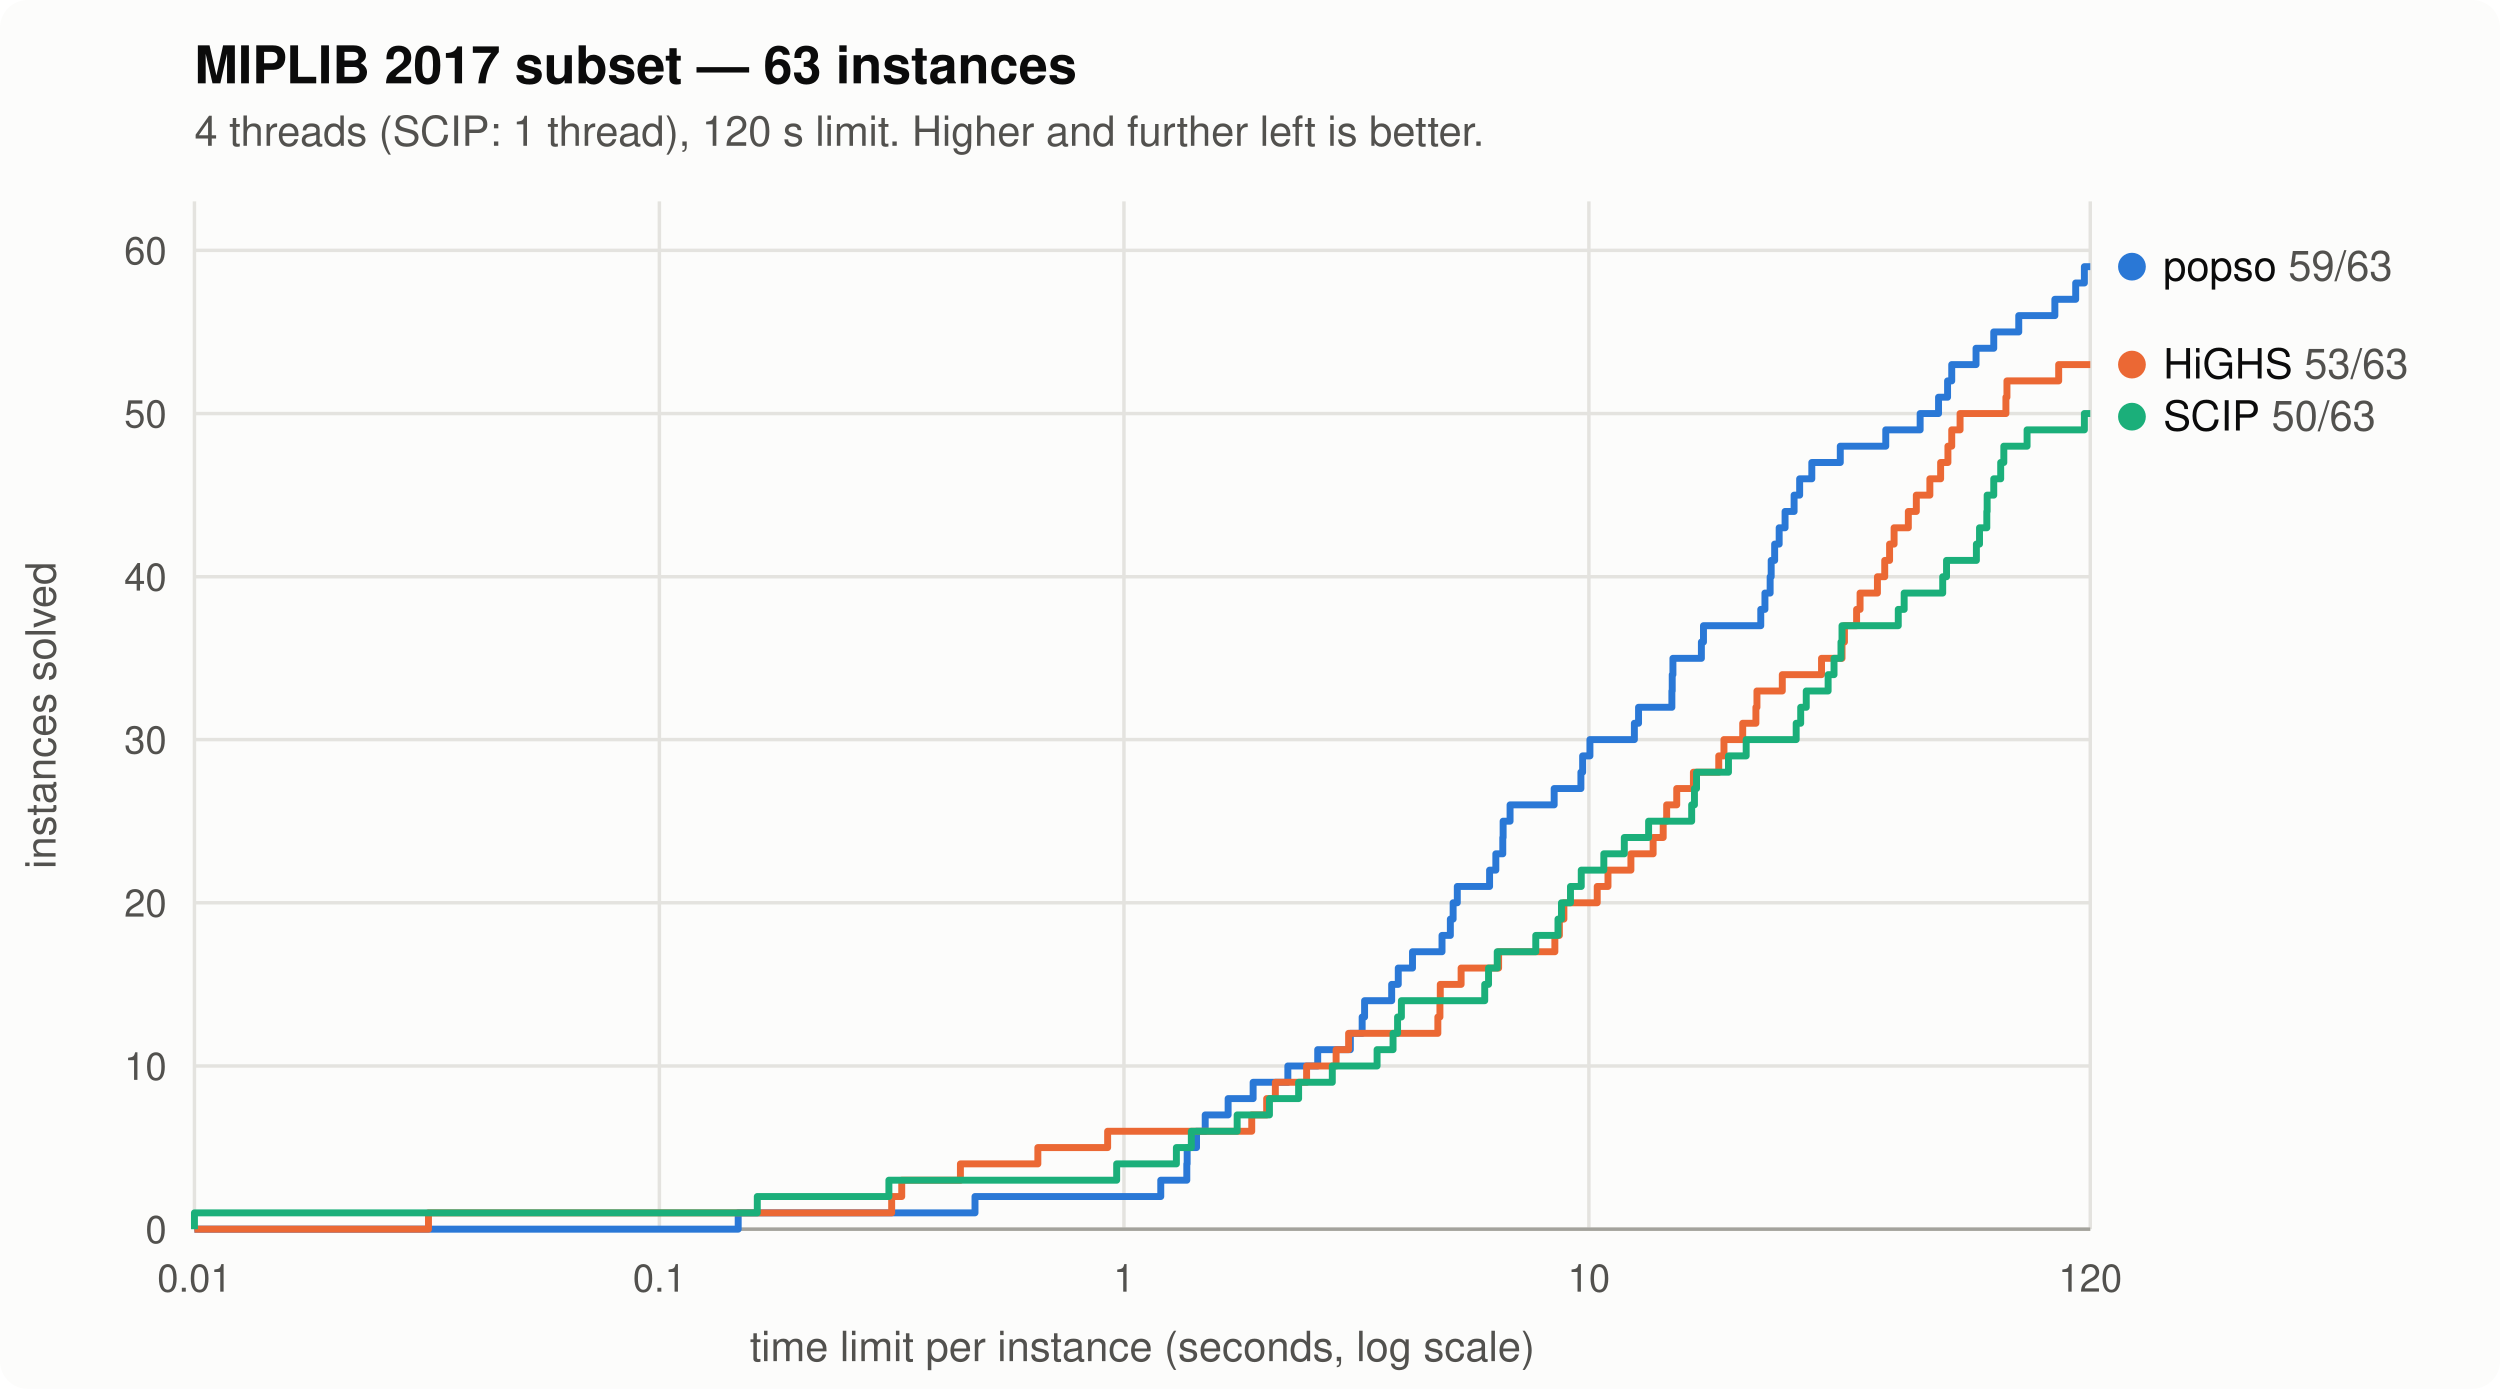
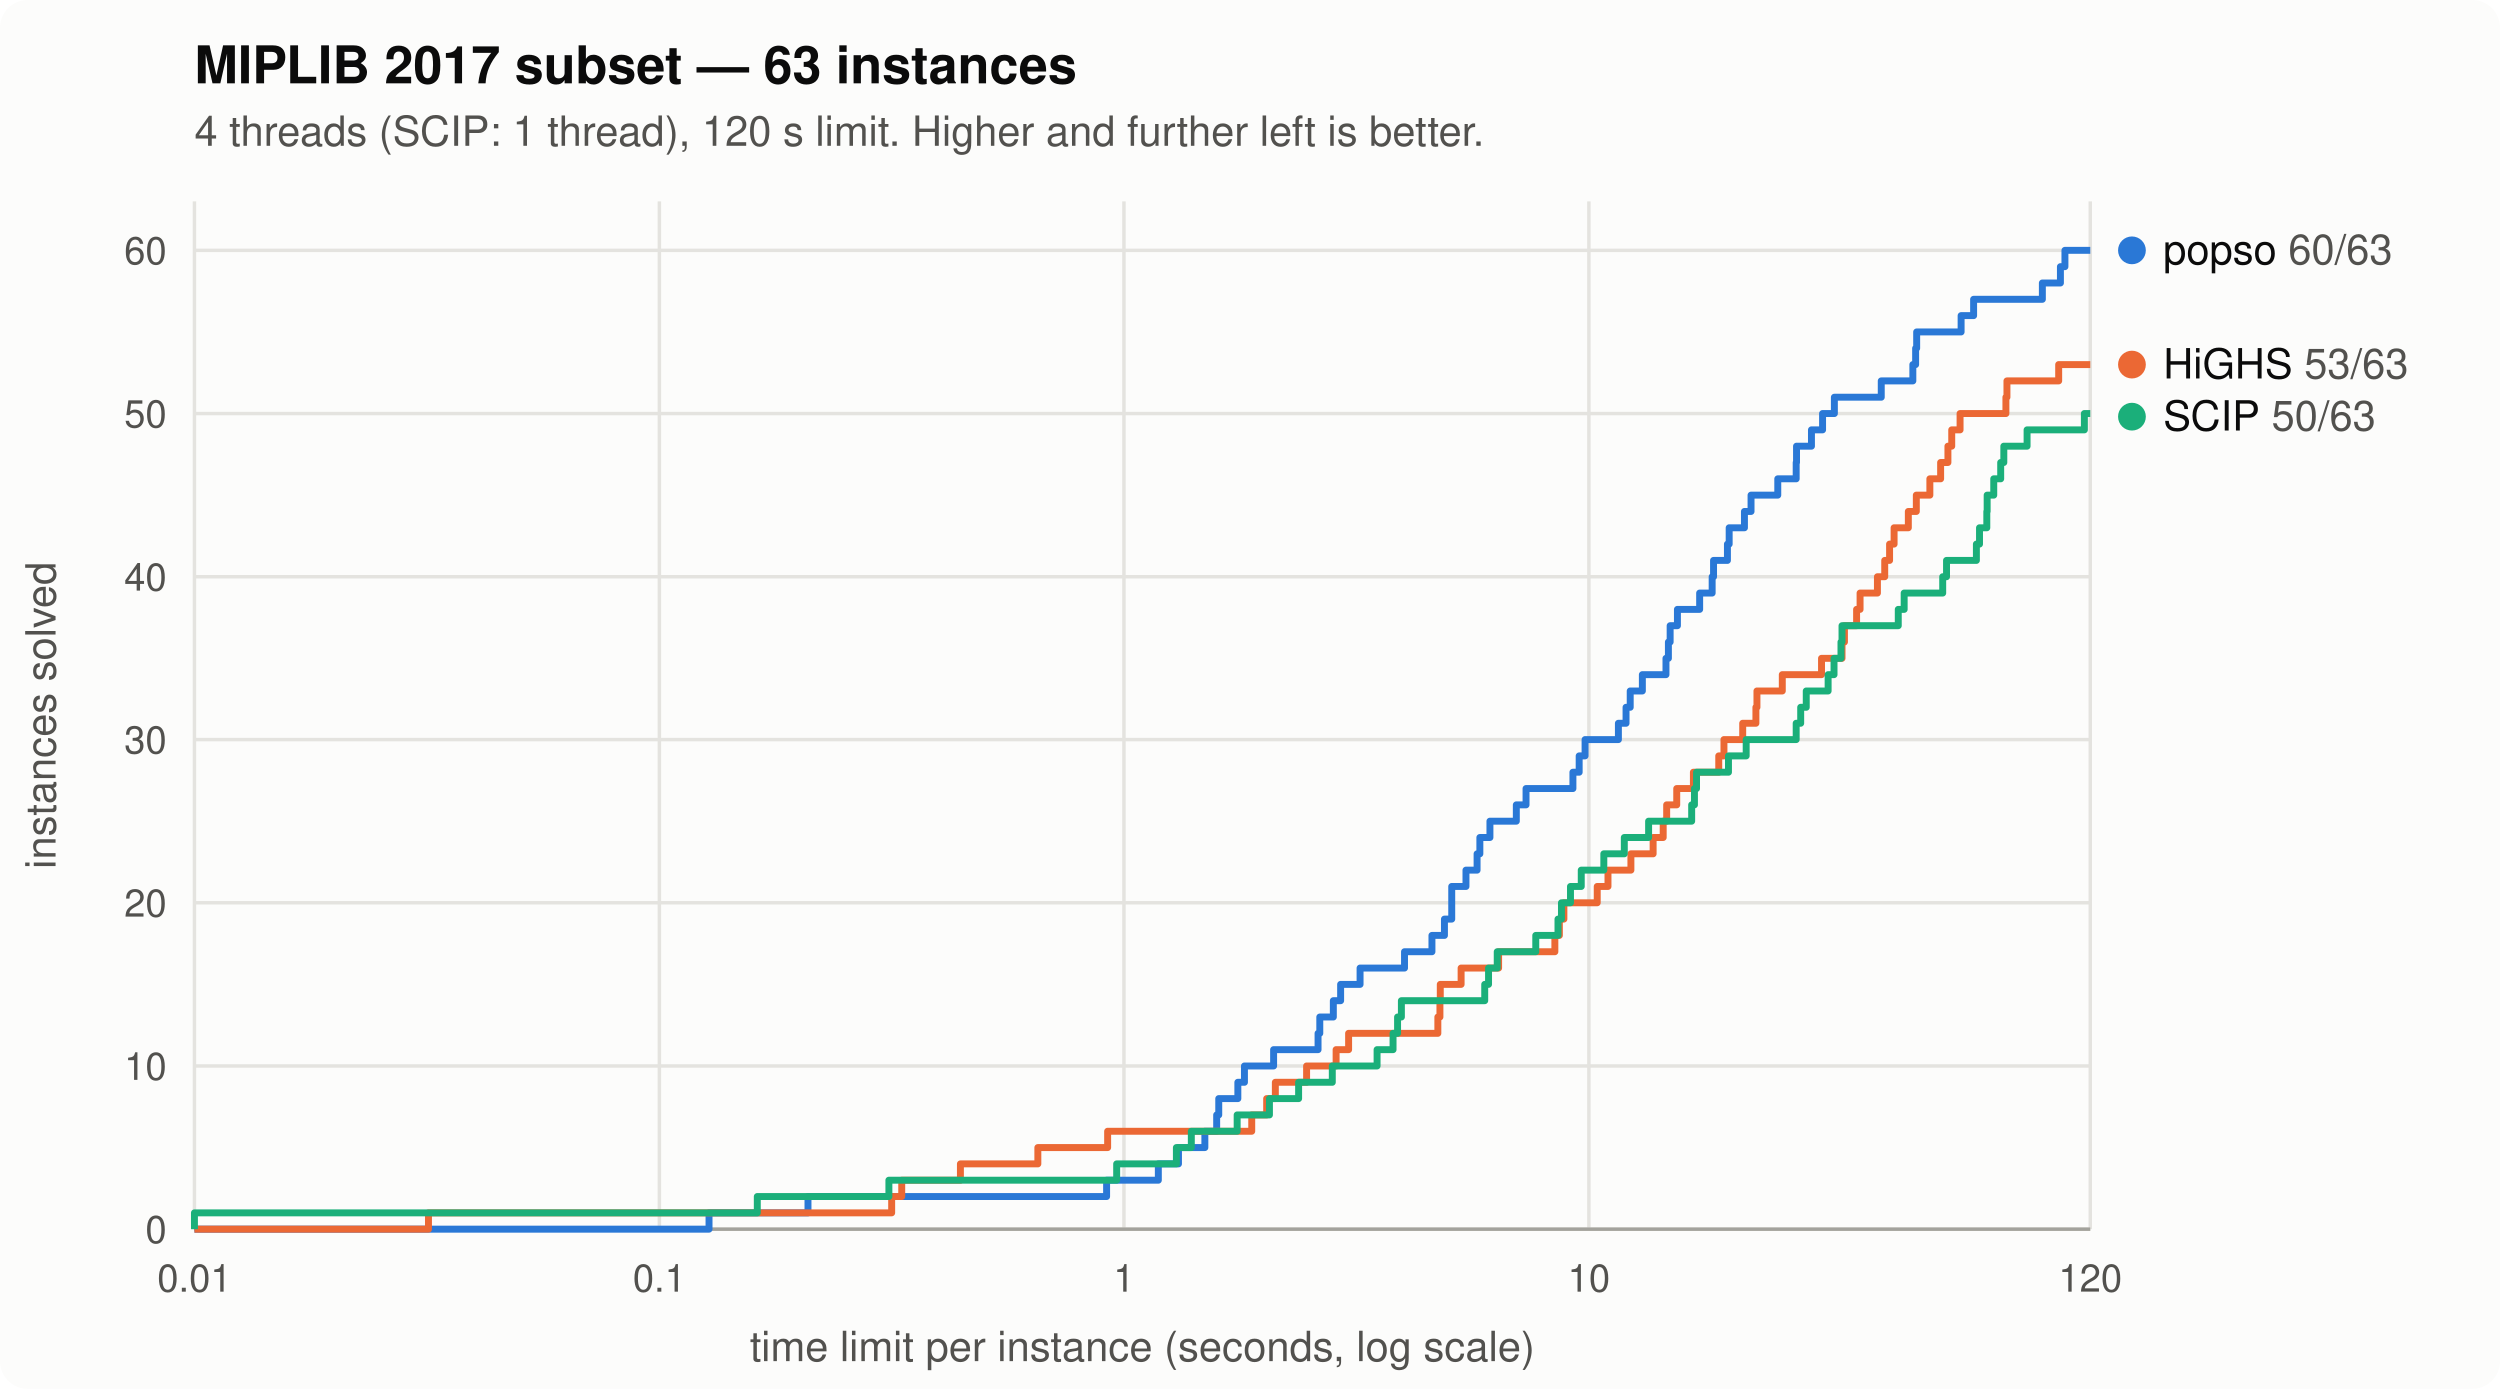
<svg xmlns="http://www.w3.org/2000/svg" viewBox="0 0 720 400" width="720" height="400" role="img" aria-label="MIPLIB 2017 subset — 63 instances: instances solved versus time">
  <style>svg{font-family:-apple-system,BlinkMacSystemFont,'Segoe UI',Helvetica,Arial,sans-serif}.bg{fill:#fcfcfb}.t1{fill:#0b0b0b}.t2{fill:#52514e}.grid{stroke:#e4e3df}.axis{stroke:#a3a29c}.s-ours{stroke:#2a78d6}.f-ours{fill:#2a78d6}.s-highs{stroke:#eb6834}.f-highs{fill:#eb6834}.s-scip{stroke:#1baf7a}.f-scip{fill:#1baf7a}@media (prefers-color-scheme: dark){.bg{fill:#1a1a19}.t1{fill:#f0efec}.t2{fill:#c3c2b7}.grid{stroke:#333331}.axis{stroke:#6b6a64}.s-ours{stroke:#3987e5}.f-ours{fill:#3987e5}.s-highs{stroke:#d95926}.f-highs{fill:#d95926}.s-scip{stroke:#199e70}.f-scip{fill:#199e70}}</style>
  <rect class="bg" width="720" height="400" rx="8" />
  <text class="t1" x="56" y="24" font-size="15" font-weight="600">MIPLIB 2017 subset — 63 instances</text>
  <text class="t2" x="56" y="42" font-size="12">4 threads (SCIP: 1 thread), 120 s limit. Higher and further left is better.</text>
  <line class="grid" x1="56" x2="602" y1="354.0" y2="354.0" stroke-width="1" />
  <text class="t2" x="48" y="358.0" font-size="11" text-anchor="end">0</text>
  <line class="grid" x1="56" x2="602" y1="307.0" y2="307.0" stroke-width="1" />
  <text class="t2" x="48" y="311.0" font-size="11" text-anchor="end">10</text>
  <line class="grid" x1="56" x2="602" y1="260.0" y2="260.0" stroke-width="1" />
  <text class="t2" x="48" y="264.0" font-size="11" text-anchor="end">20</text>
  <line class="grid" x1="56" x2="602" y1="213.0" y2="213.0" stroke-width="1" />
  <text class="t2" x="48" y="217.0" font-size="11" text-anchor="end">30</text>
  <line class="grid" x1="56" x2="602" y1="166.1" y2="166.1" stroke-width="1" />
  <text class="t2" x="48" y="170.1" font-size="11" text-anchor="end">40</text>
  <line class="grid" x1="56" x2="602" y1="119.1" y2="119.1" stroke-width="1" />
  <text class="t2" x="48" y="123.1" font-size="11" text-anchor="end">50</text>
  <line class="grid" x1="56" x2="602" y1="72.1" y2="72.1" stroke-width="1" />
  <text class="t2" x="48" y="76.1" font-size="11" text-anchor="end">60</text>
  <line class="grid" x1="56.0" x2="56.0" y1="58" y2="354" stroke-width="1" />
  <text class="t2" x="56.0" y="372" font-size="11" text-anchor="middle">0.01</text>
  <line class="grid" x1="189.9" x2="189.9" y1="58" y2="354" stroke-width="1" />
  <text class="t2" x="189.9" y="372" font-size="11" text-anchor="middle">0.1</text>
  <line class="grid" x1="323.7" x2="323.7" y1="58" y2="354" stroke-width="1" />
  <text class="t2" x="323.7" y="372" font-size="11" text-anchor="middle">1</text>
  <line class="grid" x1="457.6" x2="457.6" y1="58" y2="354" stroke-width="1" />
  <text class="t2" x="457.6" y="372" font-size="11" text-anchor="middle">10</text>
  <line class="grid" x1="602.0" x2="602.0" y1="58" y2="354" stroke-width="1" />
  <text class="t2" x="602.0" y="372" font-size="11" text-anchor="middle">120</text>
  <line class="axis" x1="56" x2="602" y1="354" y2="354" stroke-width="1" />
  <text class="t2" x="329.0" y="392" font-size="12" text-anchor="middle">time limit per instance (seconds, log scale)</text>
  <text class="t2" transform="translate(16 206.0) rotate(-90)" font-size="12" text-anchor="middle">instances solved</text>
-   <path class="s-ours" d="M56.0 354.0 L212.6 354.0 L212.6 349.3 L280.8 349.3 L280.8 344.6 L334.3 344.6 L334.3 339.9 L341.8 339.9 L341.8 335.2 L341.9 335.2 L341.9 330.5 L344.6 330.5 L344.6 325.8 L347.1 325.8 L347.1 321.1 L353.7 321.1 L353.7 316.4 L360.9 316.4 L360.9 311.7 L370.9 311.7 L370.9 307.0 L379.5 307.0 L379.5 302.3 L388.9 302.3 L388.9 297.6 L392.3 297.6 L392.3 292.9 L393.0 292.9 L393.0 288.2 L400.8 288.2 L400.8 283.5 L402.7 283.5 L402.7 278.8 L406.8 278.8 L406.8 274.1 L415.3 274.1 L415.3 269.4 L417.7 269.4 L417.7 264.7 L418.5 264.7 L418.5 260.0 L419.7 260.0 L419.7 255.3 L429.0 255.3 L429.0 250.6 L430.8 250.6 L430.8 245.9 L432.8 245.9 L432.8 241.2 L432.9 241.2 L432.9 236.5 L434.9 236.5 L434.9 231.8 L447.6 231.8 L447.6 227.1 L455.3 227.1 L455.3 222.4 L455.8 222.4 L455.8 217.7 L457.9 217.7 L457.9 213.0 L470.7 213.0 L470.7 208.3 L471.9 208.3 L471.9 203.7 L481.5 203.7 L481.5 199.0 L481.6 199.0 L481.6 194.3 L481.8 194.3 L481.8 189.6 L490.0 189.6 L490.0 184.9 L490.6 184.9 L490.6 180.2 L507.1 180.2 L507.1 175.5 L508.3 175.5 L508.3 170.8 L509.8 170.8 L509.8 166.1 L510.1 166.1 L510.1 161.4 L511.1 161.4 L511.1 156.7 L512.4 156.7 L512.4 152.0 L514.1 152.0 L514.1 147.3 L516.7 147.3 L516.7 142.6 L518.3 142.6 L518.3 137.9 L521.8 137.9 L521.8 133.2 L530.0 133.2 L530.0 128.5 L543.1 128.5 L543.1 123.8 L553.0 123.8 L553.0 119.1 L558.3 119.1 L558.3 114.4 L560.9 114.4 L560.9 109.7 L562.1 109.7 L562.1 105.0 L569.1 105.0 L569.1 100.3 L574.2 100.3 L574.2 95.6 L581.4 95.6 L581.4 90.9 L591.8 90.9 L591.8 86.2 L597.8 86.2 L597.8 81.5 L600.3 81.5 L600.3 76.8 L602.0 76.8" fill="none" stroke-width="2" stroke-linejoin="round" />
+   <path class="s-ours" d="M56.0 354.0 L204.2 354.0 L204.2 349.3 L232.7 349.3 L232.7 344.6 L318.7 344.6 L318.7 339.9 L333.6 339.9 L333.6 335.2 L339.4 335.2 L339.4 330.5 L347.0 330.5 L347.0 325.8 L350.4 325.8 L350.4 321.1 L351.0 321.1 L351.0 316.4 L356.5 316.4 L356.5 311.7 L358.4 311.7 L358.4 307.0 L366.8 307.0 L366.8 302.3 L379.6 302.3 L379.6 297.6 L380.1 297.6 L380.1 292.9 L384.0 292.9 L384.0 288.2 L386.1 288.2 L386.1 283.5 L391.7 283.5 L391.7 278.8 L404.5 278.8 L404.5 274.1 L412.4 274.1 L412.4 269.4 L416.0 269.4 L416.0 264.7 L418.1 264.7 L418.1 260.0 L418.1 260.0 L418.1 255.3 L422.2 255.3 L422.2 250.6 L425.4 250.6 L425.4 245.9 L426.2 245.9 L426.2 241.2 L429.1 241.2 L429.1 236.5 L436.7 236.5 L436.7 231.8 L439.5 231.8 L439.5 227.1 L453.0 227.1 L453.0 222.4 L454.8 222.4 L454.8 217.7 L456.5 217.7 L456.5 213.0 L466.1 213.0 L466.1 208.3 L468.3 208.3 L468.3 203.7 L469.5 203.7 L469.5 199.0 L473.0 199.0 L473.0 194.3 L479.8 194.3 L479.8 189.6 L480.5 189.6 L480.5 184.9 L481.0 184.9 L481.0 180.2 L483.1 180.2 L483.1 175.5 L489.5 175.5 L489.5 170.8 L493.1 170.8 L493.1 166.1 L493.5 166.1 L493.5 161.4 L497.5 161.4 L497.5 156.7 L498.0 156.7 L498.0 152.0 L502.4 152.0 L502.4 147.3 L504.3 147.3 L504.3 142.6 L512.0 142.6 L512.0 137.9 L517.3 137.9 L517.3 133.2 L517.4 133.2 L517.4 128.5 L521.7 128.5 L521.7 123.8 L524.9 123.8 L524.9 119.1 L528.3 119.1 L528.3 114.4 L541.8 114.4 L541.8 109.7 L550.9 109.7 L550.9 105.0 L551.7 105.0 L551.7 100.3 L552.0 100.3 L552.0 95.6 L564.8 95.6 L564.8 90.9 L568.4 90.9 L568.4 86.2 L588.2 86.2 L588.2 81.5 L593.4 81.5 L593.4 76.8 L594.7 76.8 L594.7 72.1 L602.0 72.1" fill="none" stroke-width="2" stroke-linejoin="round" />
  <path class="s-highs" d="M56.0 354.0 L123.4 354.0 L123.4 349.3 L256.8 349.3 L256.8 344.6 L259.7 344.6 L259.7 339.9 L276.6 339.9 L276.6 335.2 L298.9 335.2 L298.9 330.5 L319.0 330.5 L319.0 325.8 L360.5 325.8 L360.5 321.1 L364.8 321.1 L364.8 316.4 L367.3 316.4 L367.3 311.7 L376.3 311.7 L376.3 307.0 L384.8 307.0 L384.8 302.3 L388.4 302.3 L388.4 297.6 L414.1 297.6 L414.1 292.9 L414.7 292.9 L414.7 288.2 L414.8 288.2 L414.8 283.5 L420.8 283.5 L420.8 278.8 L431.6 278.8 L431.6 274.1 L447.8 274.1 L447.8 269.4 L449.1 269.4 L449.1 264.7 L450.4 264.7 L450.4 260.0 L460.0 260.0 L460.0 255.3 L463.1 255.3 L463.1 250.6 L469.7 250.6 L469.7 245.9 L476.1 245.9 L476.1 241.2 L479.0 241.2 L479.0 236.5 L480.0 236.5 L480.0 231.8 L482.9 231.8 L482.9 227.1 L487.7 227.1 L487.7 222.4 L495.0 222.4 L495.0 217.7 L496.5 217.7 L496.5 213.0 L501.9 213.0 L501.9 208.3 L505.7 208.3 L505.7 203.7 L506.0 203.7 L506.0 199.0 L513.3 199.0 L513.3 194.3 L524.6 194.3 L524.6 189.6 L530.5 189.6 L530.5 184.9 L531.2 184.9 L531.2 180.2 L534.7 180.2 L534.7 175.5 L535.7 175.5 L535.7 170.8 L540.7 170.8 L540.7 166.1 L542.8 166.1 L542.8 161.4 L544.2 161.4 L544.2 156.7 L545.5 156.7 L545.5 152.0 L549.6 152.0 L549.6 147.3 L551.9 147.3 L551.9 142.6 L555.8 142.6 L555.8 137.9 L558.9 137.9 L558.9 133.2 L561.0 133.2 L561.0 128.5 L562.1 128.5 L562.1 123.8 L564.5 123.8 L564.5 119.1 L577.7 119.1 L577.7 114.4 L578.0 114.4 L578.0 109.7 L592.9 109.7 L592.9 105.0 L602.0 105.0" fill="none" stroke-width="2" stroke-linejoin="round" />
  <path class="s-scip" d="M56.0 354.0 L56.0 354.0 L56.0 349.3 L218.1 349.3 L218.1 344.6 L256.0 344.6 L256.0 339.9 L321.6 339.9 L321.6 335.2 L338.8 335.2 L338.8 330.5 L343.1 330.5 L343.1 325.8 L356.3 325.8 L356.3 321.1 L365.6 321.1 L365.6 316.4 L374.0 316.4 L374.0 311.7 L383.7 311.7 L383.7 307.0 L396.6 307.0 L396.6 302.3 L401.2 302.3 L401.2 297.6 L402.5 297.6 L402.5 292.9 L403.6 292.9 L403.6 288.2 L427.6 288.2 L427.6 283.5 L428.7 283.5 L428.7 278.8 L431.2 278.8 L431.2 274.1 L442.3 274.1 L442.3 269.4 L448.7 269.4 L448.7 264.7 L449.7 264.7 L449.7 260.0 L452.3 260.0 L452.3 255.3 L455.4 255.3 L455.4 250.6 L461.9 250.6 L461.9 245.9 L467.8 245.9 L467.8 241.2 L474.8 241.2 L474.8 236.5 L487.2 236.5 L487.2 231.8 L488.0 231.8 L488.0 227.1 L488.6 227.1 L488.6 222.4 L497.8 222.4 L497.8 217.7 L502.9 217.7 L502.9 213.0 L517.3 213.0 L517.3 208.3 L518.6 208.3 L518.6 203.7 L520.2 203.7 L520.2 199.0 L526.5 199.0 L526.5 194.3 L528.2 194.3 L528.2 189.6 L530.2 189.6 L530.2 184.9 L530.5 184.9 L530.5 180.2 L546.7 180.2 L546.7 175.5 L548.4 175.5 L548.4 170.8 L559.5 170.8 L559.5 166.1 L560.6 166.1 L560.6 161.4 L569.2 161.4 L569.2 156.7 L570.1 156.7 L570.1 152.0 L572.2 152.0 L572.2 147.3 L572.3 147.3 L572.3 142.6 L574.2 142.6 L574.2 137.9 L576.2 137.9 L576.2 133.2 L577.1 133.2 L577.1 128.5 L583.8 128.5 L583.8 123.8 L600.3 123.8 L600.3 119.1 L602.0 119.1" fill="none" stroke-width="2" stroke-linejoin="round" />
-   <circle class="f-ours" cx="614.0" cy="76.8" r="4" />
-   <text class="t1" x="623.0" y="80.8" font-size="12">popso <tspan class="t2">59/63</tspan>
+   <circle class="f-ours" cx="614.0" cy="72.1" r="4" />
+   <text class="t1" x="623.0" y="76.1" font-size="12">popso <tspan class="t2">60/63</tspan>
  </text>
  <circle class="f-highs" cx="614.0" cy="105.0" r="4" />
  <text class="t1" x="623.0" y="109.0" font-size="12">HiGHS <tspan class="t2">53/63</tspan>
  </text>
  <circle class="f-scip" cx="614.0" cy="120.0" r="4" />
  <text class="t1" x="623.0" y="124.0" font-size="12">SCIP <tspan class="t2">50/63</tspan>
  </text>
</svg>
